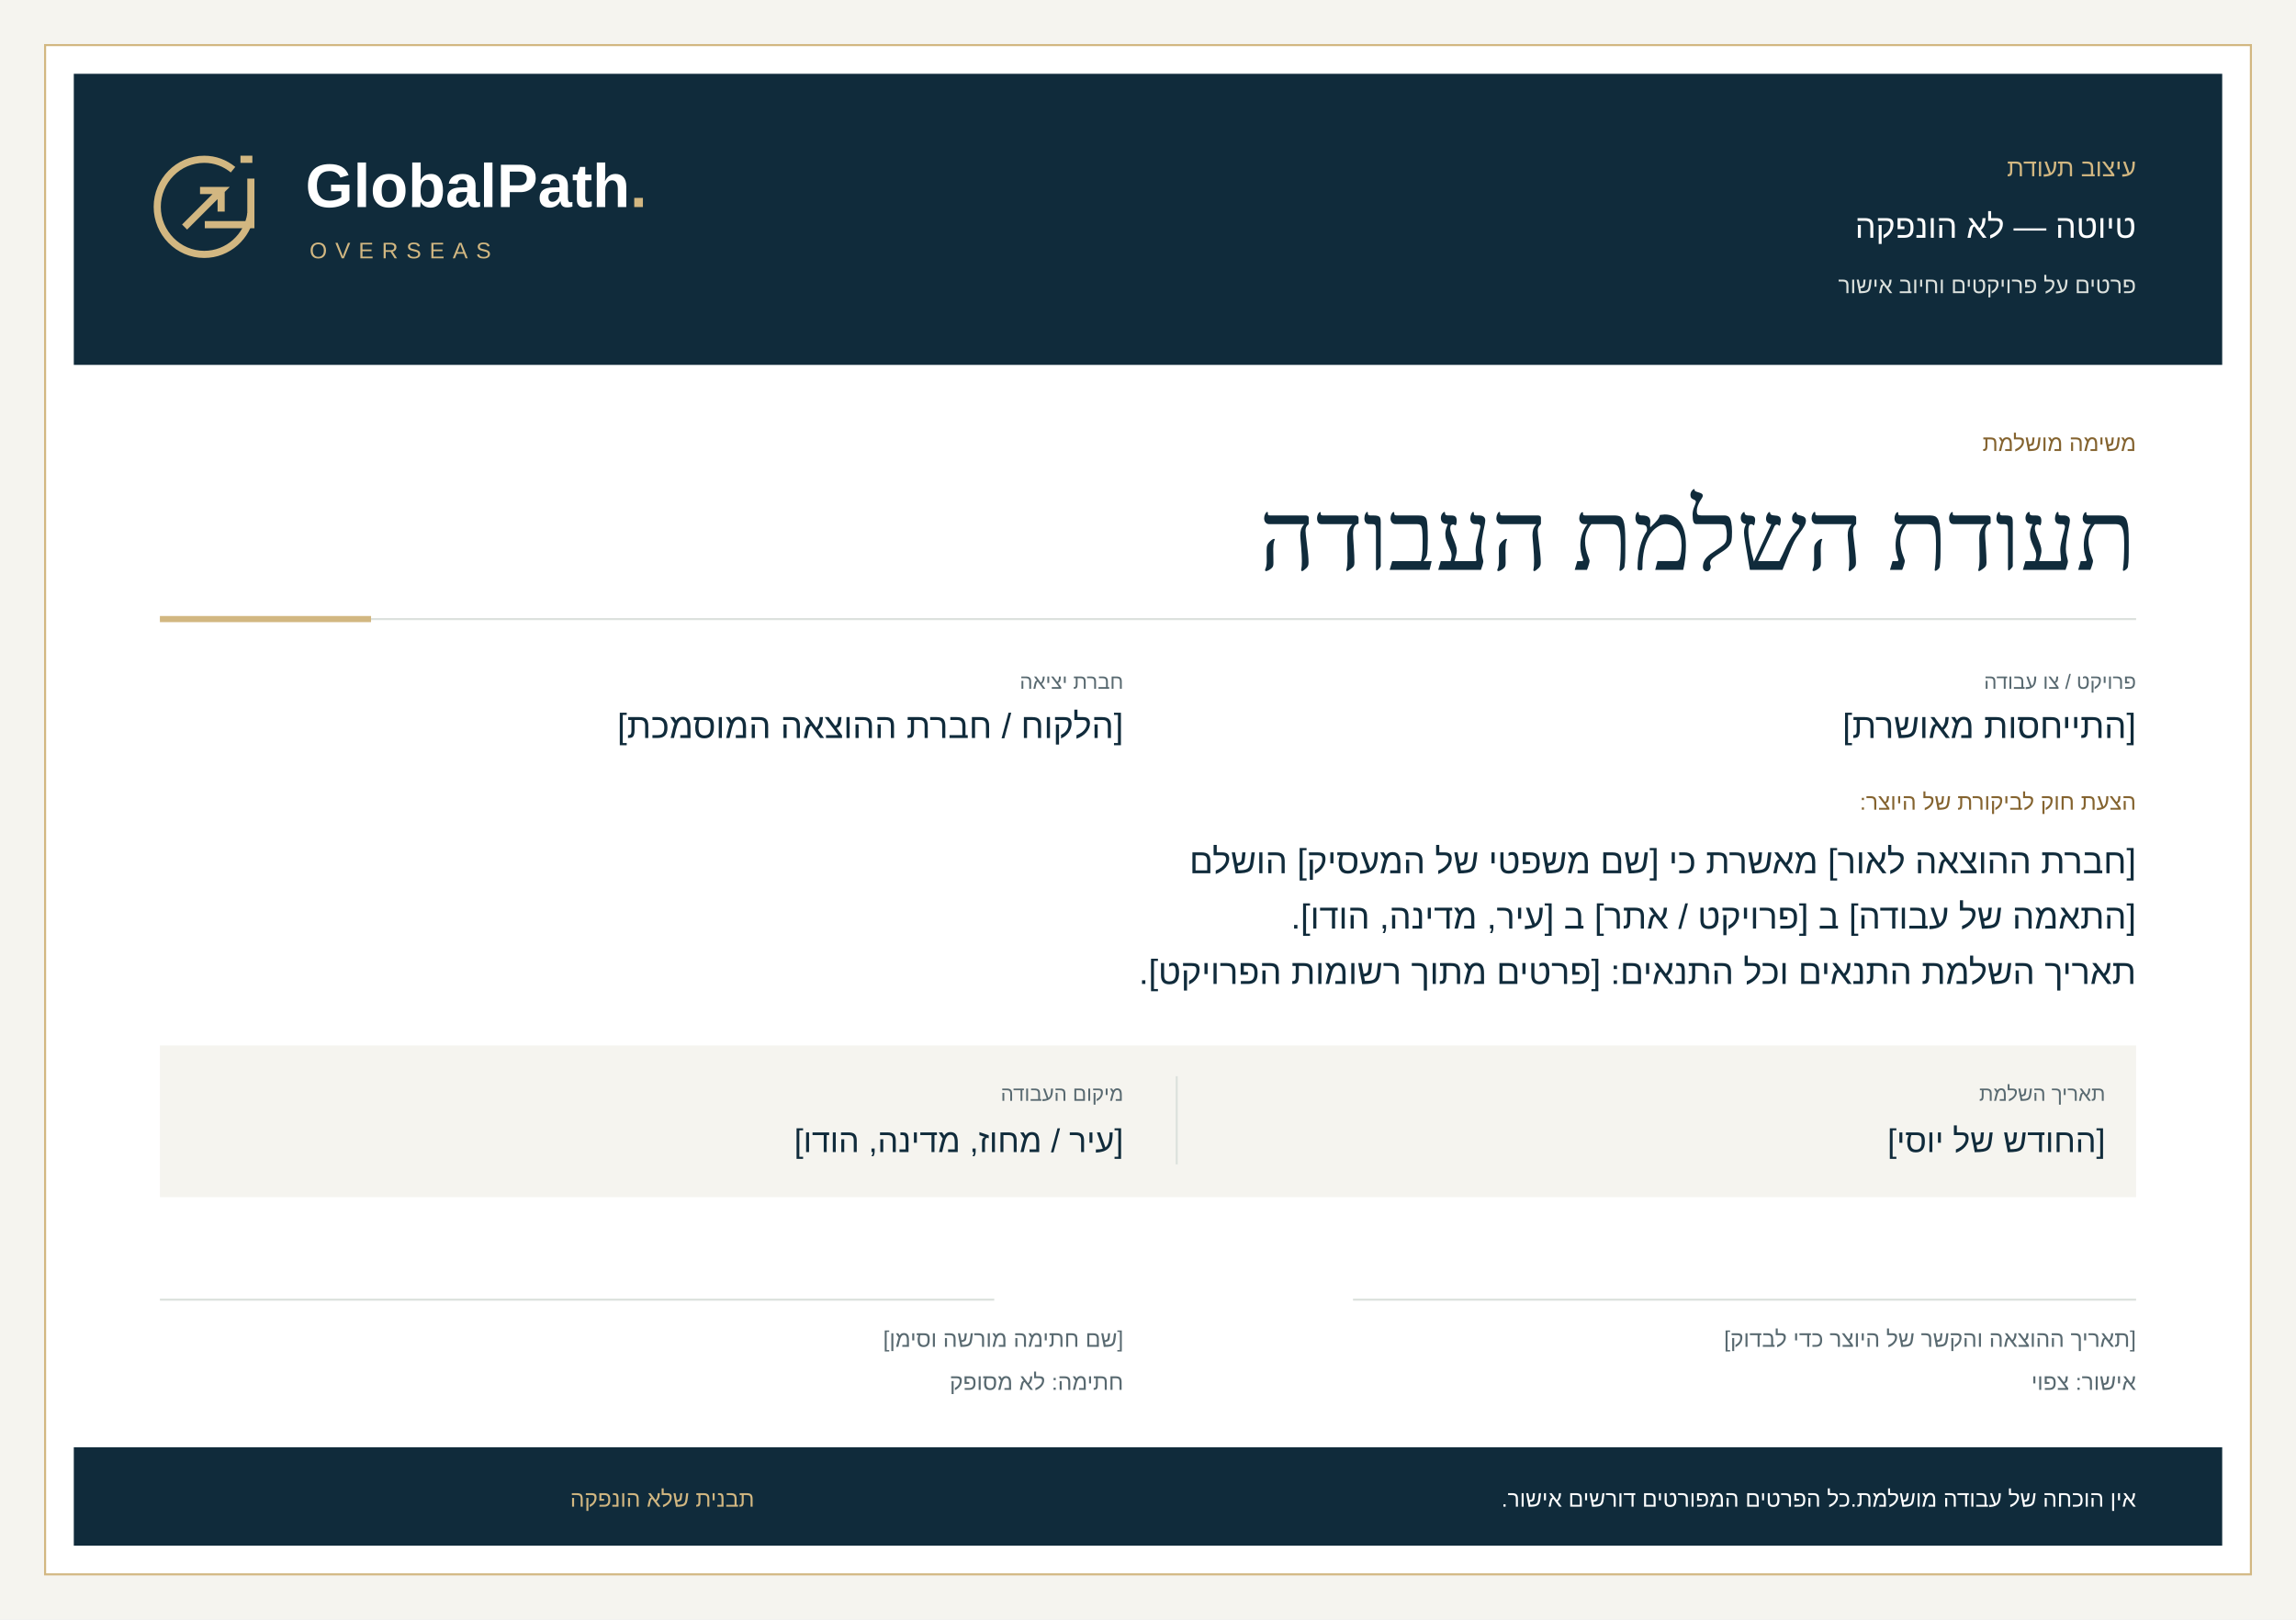
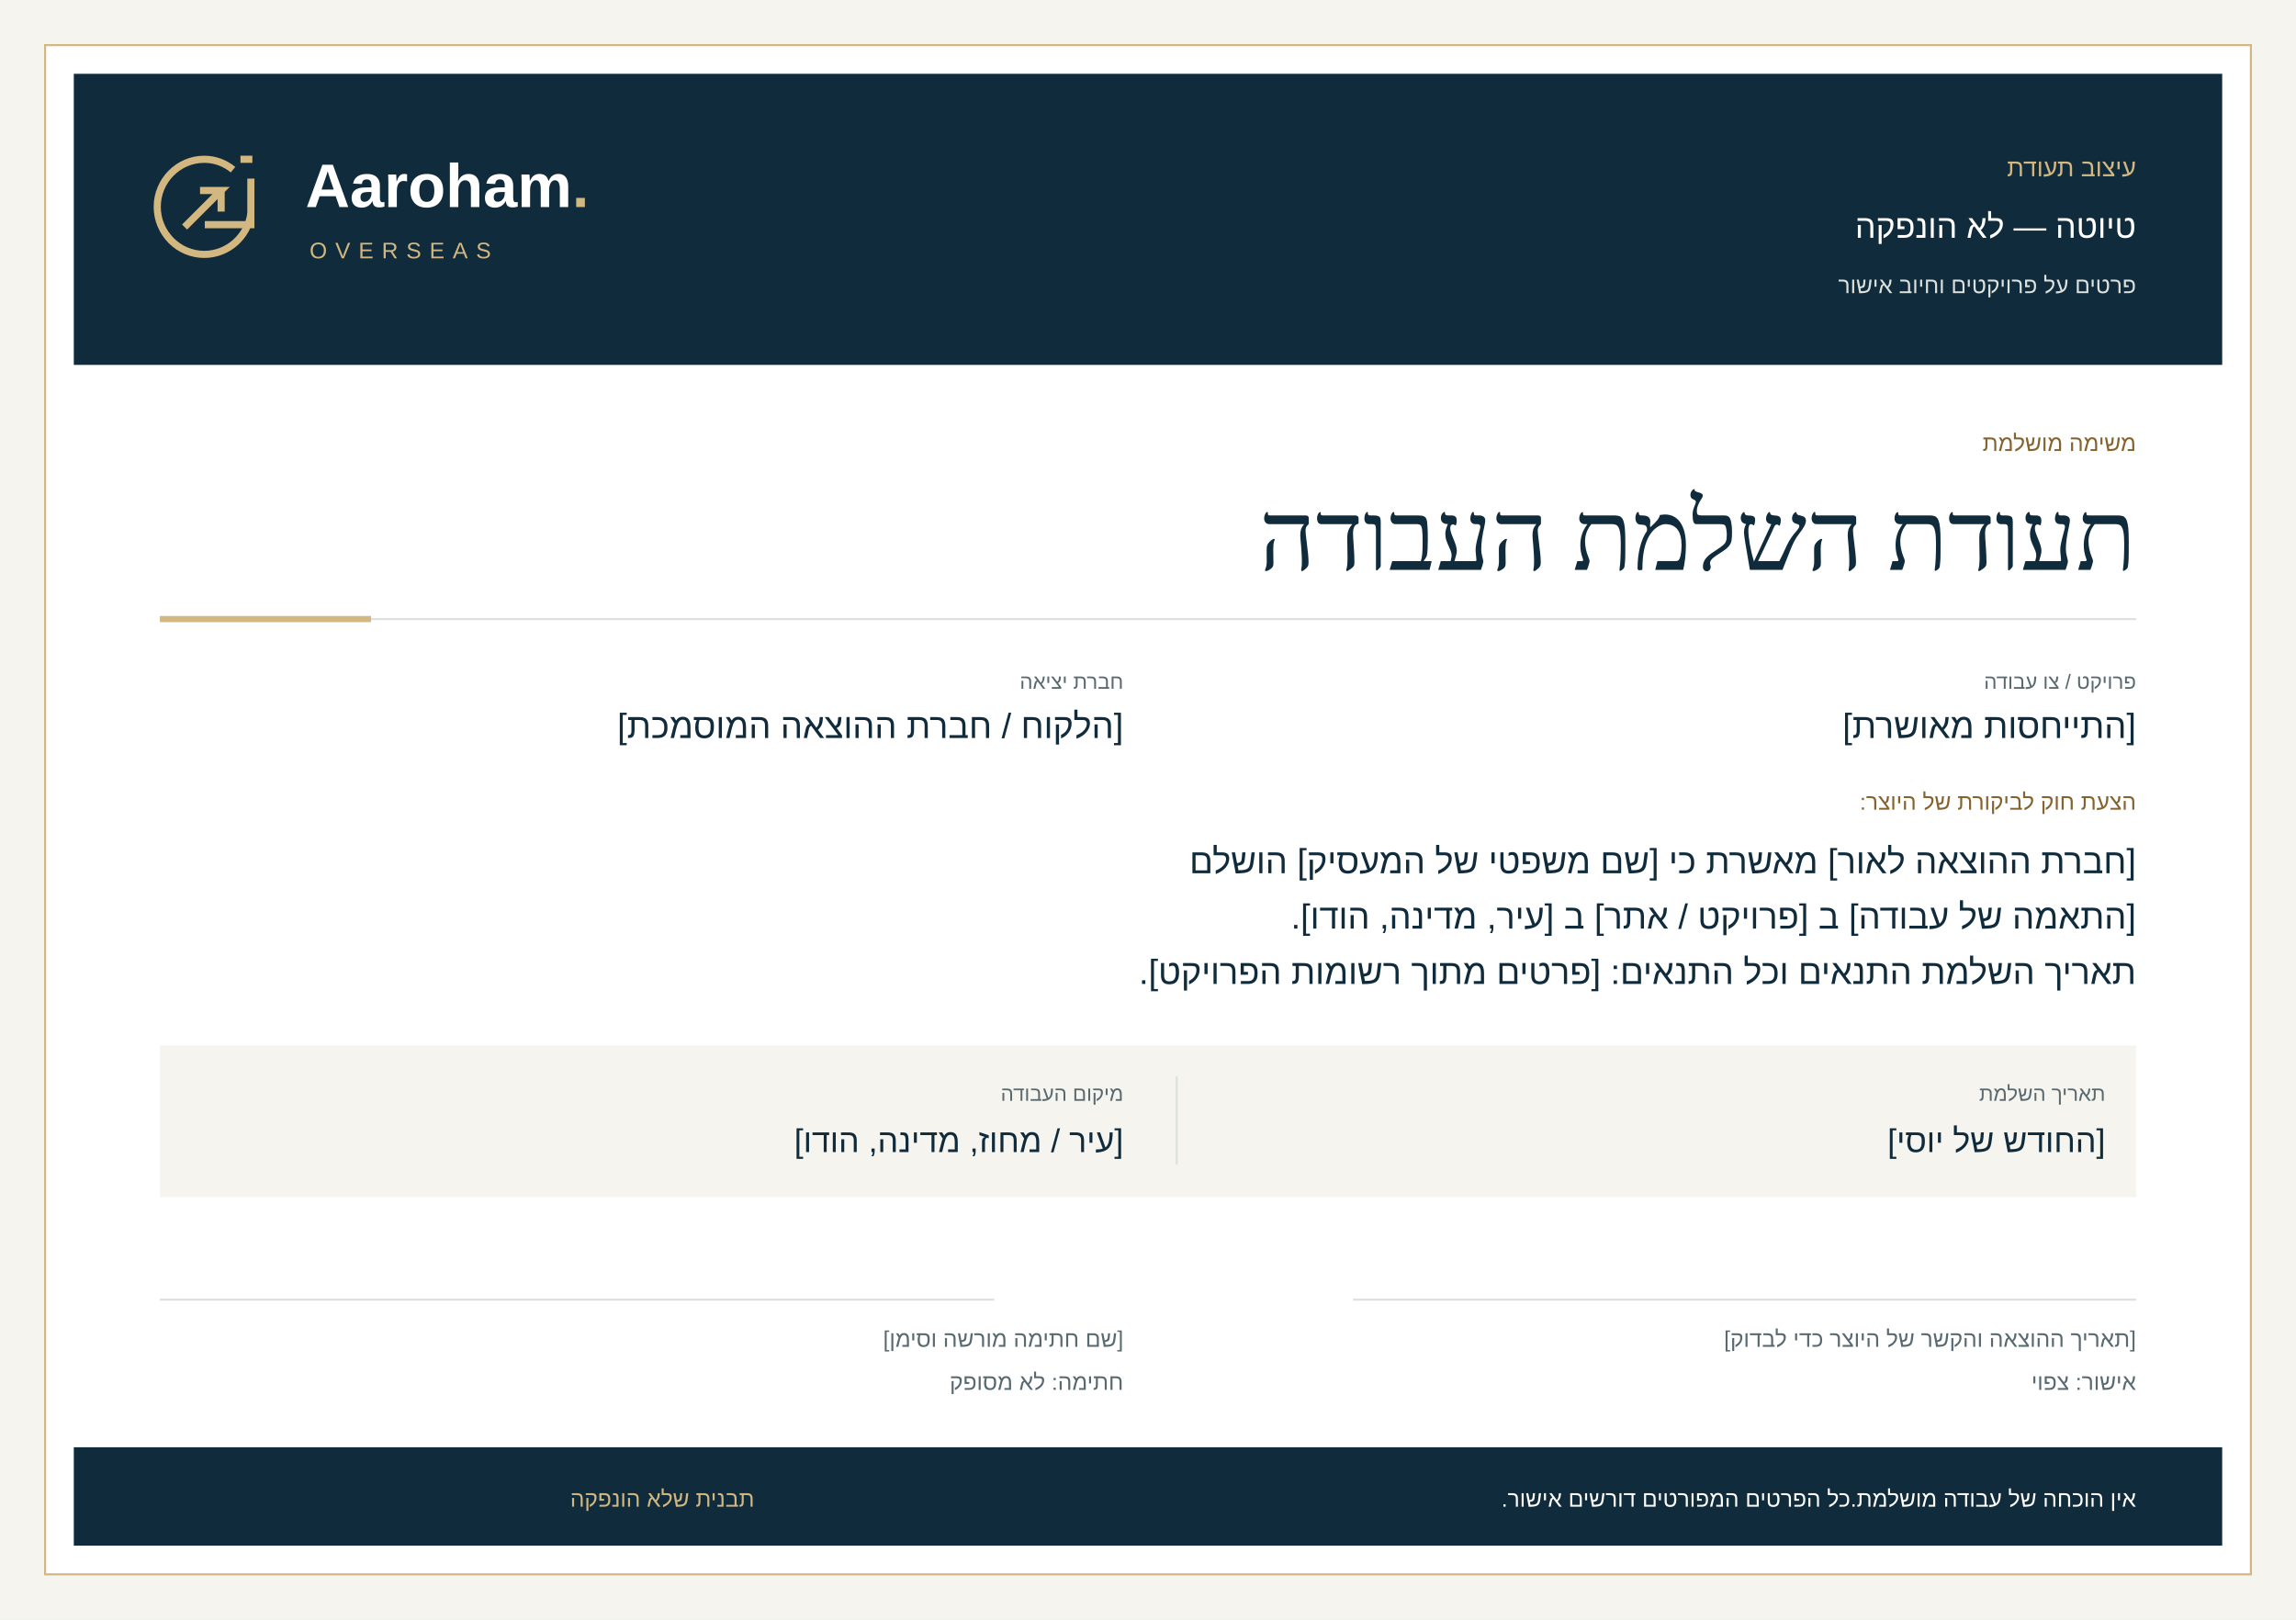
<svg xmlns="http://www.w3.org/2000/svg" lang="he" xml:lang="he" width="1120" height="790" viewBox="0 0 1120 790" role="img" aria-labelledby="title description">
  <rect width="1120" height="790" fill="#f5f4ef" />
  <rect x="22" y="22" width="1076" height="746" fill="#fff" stroke="#d2b781" />
  <rect x="36" y="36" width="1048" height="142" fill="#102b3b" />
  <g transform="translate(68 69) scale(1.45)" fill="none" stroke="#d2b781" stroke-width="2.4">
    <path d="M31.5 9.5C28.8 7.3 25.5 6 21.8 6C13.1 6 6 13.2 6 22S13.1 38 21.8 38C29.8 38 36.4 32 37.5 24.3" />
    <path d="M15.2 28.8L27.5 16.5H20.4M27.5 16.5V23.6M22 28H37.5V12.5M34 6H38" />
  </g>
  <g font-family="Arial, Helvetica, sans-serif">
-     <text x="149" y="101" font-size="30" fill="#fff" font-weight="600">GlobalPath<tspan fill="#d2b781">.</tspan>
+     <text x="149" y="101" font-size="30" fill="#fff" font-weight="600">Aaroham<tspan fill="#d2b781">.</tspan>
    </text>
    <text x="151" y="126" font-size="11" fill="#d2b781" letter-spacing="4">OVERSEAS</text>
    <text x="1042" y="86" font-size="12.00" letter-spacing="0" fill="#d2b781" direction="rtl" unicode-bidi="plaintext" text-anchor="start">עיצוב תעודת</text>
    <text x="1042" y="116" font-size="16.00" fill="#fff" direction="rtl" unicode-bidi="plaintext" text-anchor="start">טיוטה — לא הונפקה</text>
    <text x="1042" y="143" font-size="11.00" fill="#dce1dd" direction="rtl" unicode-bidi="plaintext" text-anchor="start">פרטים על פרויקטים וחיוב אישור</text>
    <text x="1042" y="220" font-size="11.00" letter-spacing="0" fill="#84632f" direction="rtl" unicode-bidi="plaintext" text-anchor="start">משימה מושלמת</text>
  </g>
  <text x="1042" y="278" font-family="Georgia, 'Times New Roman', serif" font-size="48.00" fill="#102b3b" direction="rtl" unicode-bidi="plaintext" text-anchor="start">תעודת השלמת העבודה</text>
  <path d="M78 302H1042" stroke="#dce1dd" />
  <path d="M78 302H181" stroke="#d2b781" stroke-width="3" />
  <g font-family="Arial, Helvetica, sans-serif">
    <text x="548" y="336" font-size="10.00" fill="#586970" letter-spacing="0" direction="rtl" unicode-bidi="plaintext" text-anchor="start">חברת יציאה</text>
    <text x="548" y="360" font-size="17.00" fill="#102b3b" direction="rtl" unicode-bidi="plaintext" text-anchor="start">[הלקוח / חברת ההוצאה המוסמכת]</text>
    <text x="1042" y="336" font-size="10.00" fill="#586970" letter-spacing="0" direction="rtl" unicode-bidi="plaintext" text-anchor="start">פרויקט / צו עבודה</text>
    <text x="1042" y="360" font-size="17.00" fill="#102b3b" direction="rtl" unicode-bidi="plaintext" text-anchor="start">[התייחסות מאושרת]</text>
    <text x="1042" y="395" font-size="11.00" fill="#84632f" direction="rtl" unicode-bidi="plaintext" text-anchor="start">הצעת חוק לביקורת של היוצר:</text>
    <text x="1042" y="426" font-size="17.00" fill="#102b3b" direction="rtl" unicode-bidi="plaintext" text-anchor="start">[חברת ההוצאה לאור] מאשרת כי [שם משפטי של המעסיק] הושלם</text>
    <text x="1042" y="453" font-size="17.00" fill="#102b3b" direction="rtl" unicode-bidi="plaintext" text-anchor="start">[התאמה של עבודה] ב [פרויקט / אתר] ב [עיר, מדינה, הודו].</text>
    <text x="1042" y="480" font-size="17.00" fill="#102b3b" direction="rtl" unicode-bidi="plaintext" text-anchor="start">תאריך השלמת התנאים וכל התנאים: [פרטים מתוך רשומות הפרויקט].</text>
    <rect x="78" y="510" width="964" height="74" fill="#f5f4ef" />
    <text x="548" y="537" font-size="10.00" fill="#586970" letter-spacing="0" direction="rtl" unicode-bidi="plaintext" text-anchor="start">מיקום העבודה</text>
    <text x="548" y="562" font-size="16.00" fill="#102b3b" direction="rtl" unicode-bidi="plaintext" text-anchor="start">[עיר / מחוז, מדינה, הודו]</text>
    <path d="M574 525V568" stroke="#dce1dd" />
    <text x="1027" y="537" font-size="10.00" fill="#586970" letter-spacing="0" direction="rtl" unicode-bidi="plaintext" text-anchor="start">תאריך השלמת</text>
    <text x="1027" y="562" font-size="16.00" fill="#102b3b" direction="rtl" unicode-bidi="plaintext" text-anchor="start">[החודש של יוסי]</text>
    <path d="M78 634H485M660 634H1042" stroke="#dce1dd" />
    <text x="548" y="657" font-size="11.00" fill="#586970" direction="rtl" unicode-bidi="plaintext" text-anchor="start">[שם חתימה מורשה וסימן]</text>
    <text x="548" y="678" font-size="11.00" fill="#586970" direction="rtl" unicode-bidi="plaintext" text-anchor="start">חתימה: לא מסופק</text>
    <text x="1042" y="657" font-size="11.00" fill="#586970" direction="rtl" unicode-bidi="plaintext" text-anchor="start">[תאריך ההוצאה והקשר של היוצר כדי לבדוק]</text>
    <text x="1042" y="678" font-size="11.00" fill="#586970" direction="rtl" unicode-bidi="plaintext" text-anchor="start">אישור: צפוי</text>
    <rect x="36" y="706" width="1048" height="48" fill="#102b3b" />
    <text x="368" y="735" font-size="11.00" fill="#d2b781" letter-spacing="0" direction="rtl" unicode-bidi="plaintext" text-anchor="start">תבנית שלא הונפקה</text>
    <text x="1042" y="735" font-size="11.00" fill="#fff" direction="rtl" unicode-bidi="plaintext" text-anchor="start">אין הוכחה של עבודה מושלמת.כל הפרטים המפורטים דורשים אישור.</text>
  </g>
</svg>
